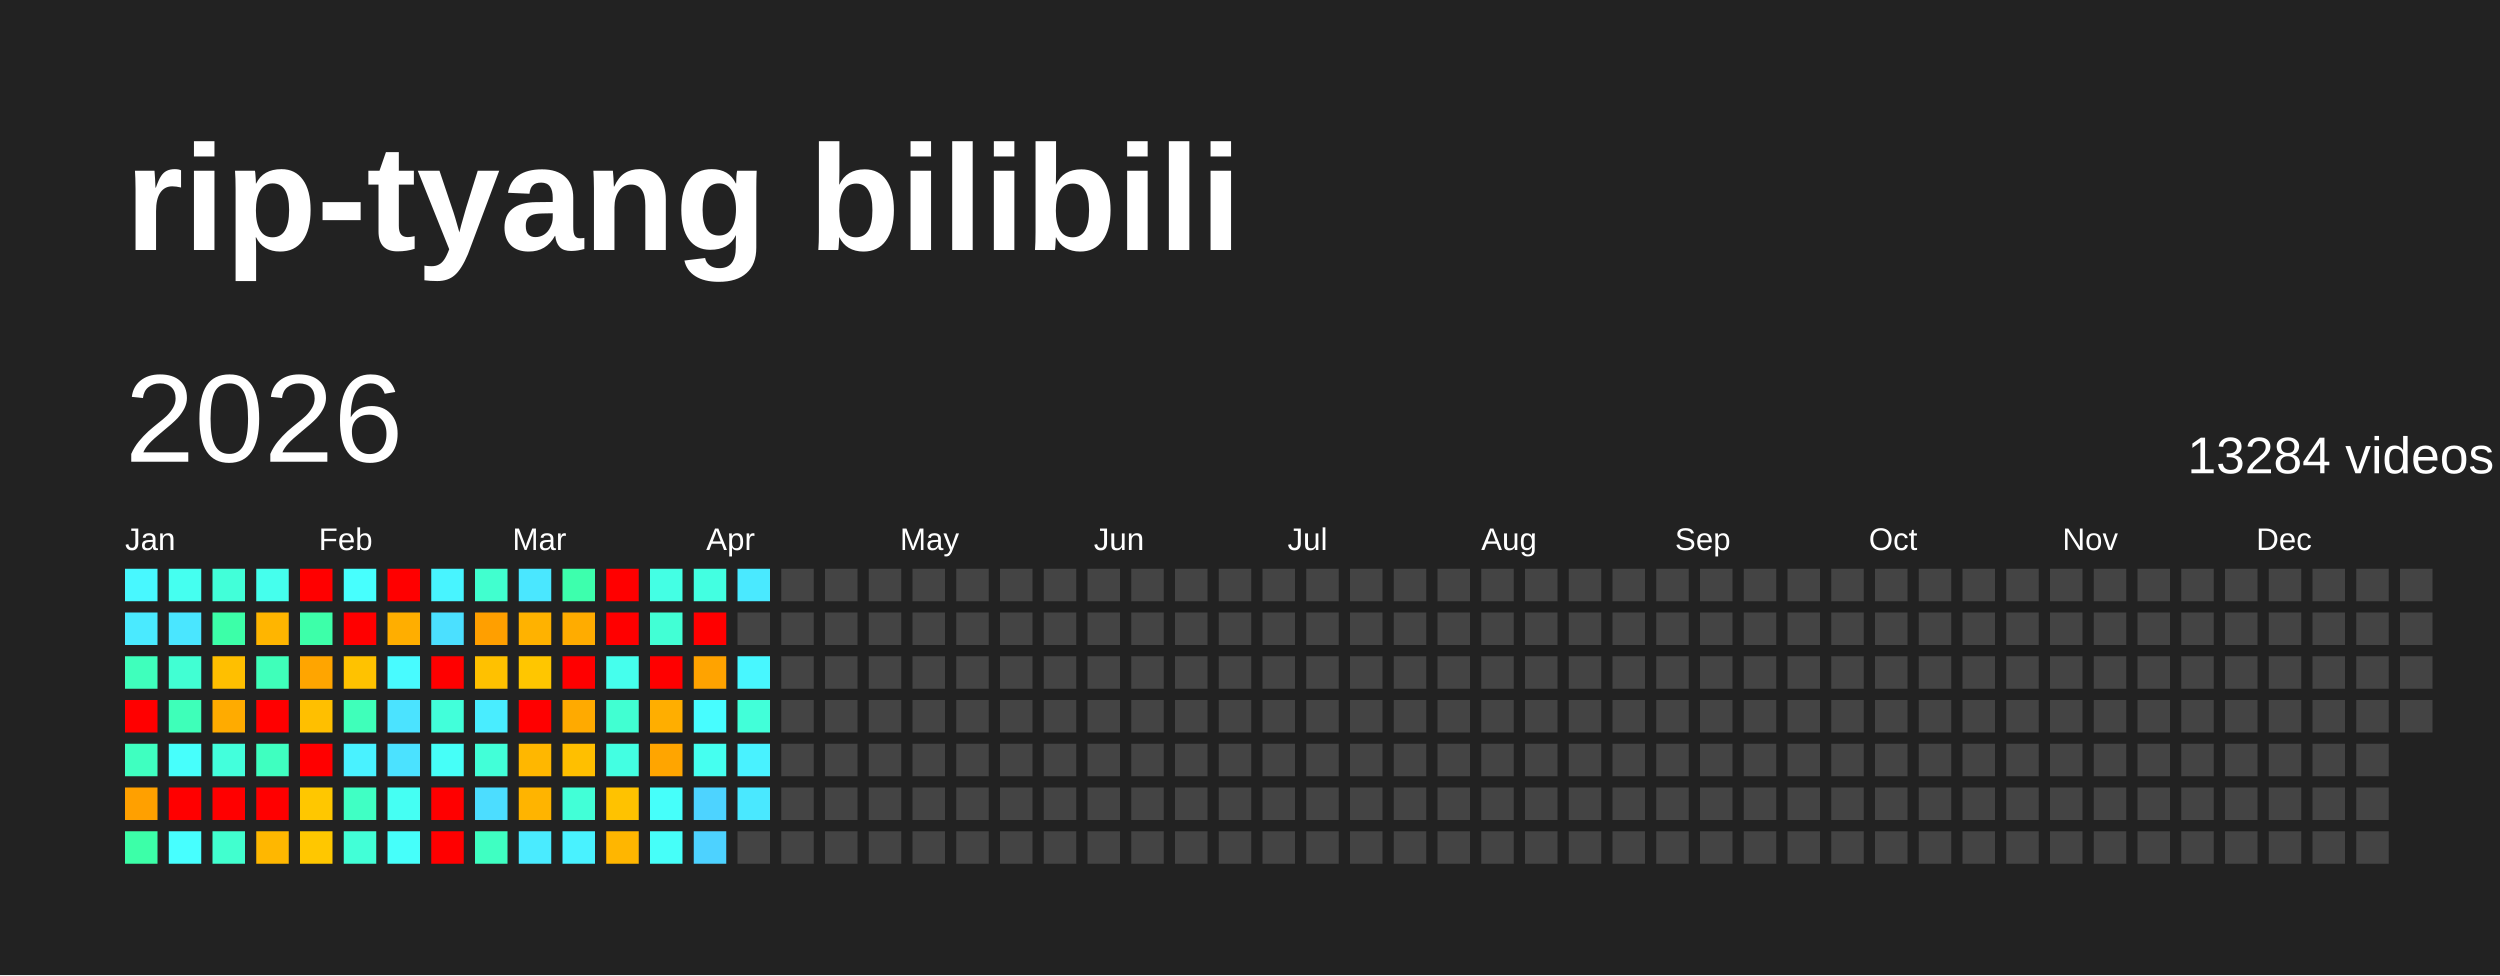
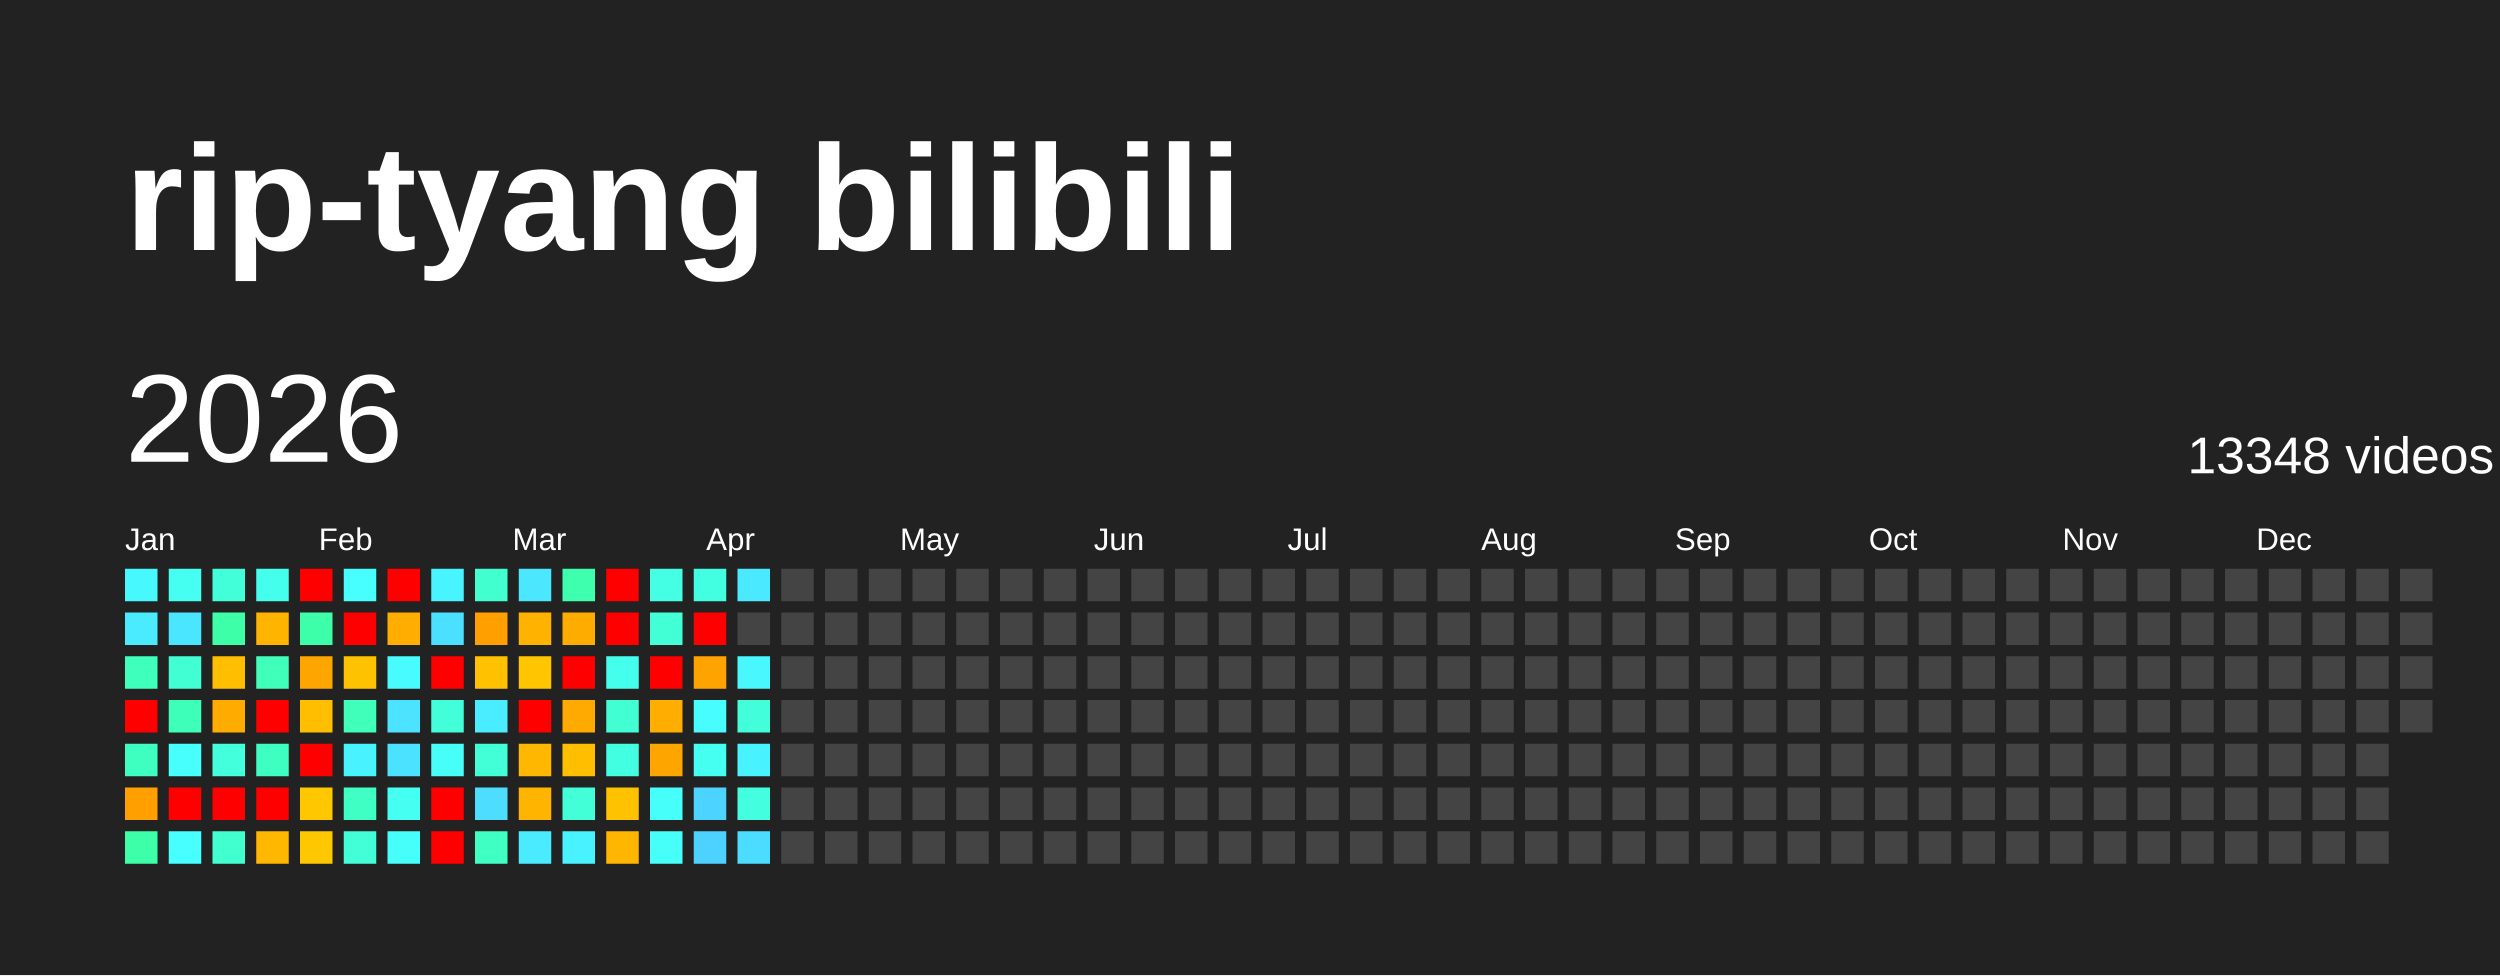
<svg xmlns="http://www.w3.org/2000/svg" baseProfile="full" height="78mm" version="1.1" viewBox="0,0,200,78" width="200mm">
  <defs />
  <rect fill="#222222" height="78" width="200" x="0" y="0" />
  <text fill="#FFFFFF" style="font-size:12px; font-family:Arial; font-weight:bold;" x="10" y="20">rip-tyang bilibili</text>
  <text dominant-baseline="hanging" fill="#FFFFFF" style="font-size:10.0px; font-family:Arial;" x="10" y="30">2026</text>
-   <text dominant-baseline="hanging" fill="#FFFFFF" style="font-size:4.125px; font-family:Arial;" x="175" y="35">13284 videos</text>
+   <text dominant-baseline="hanging" fill="#FFFFFF" style="font-size:4.125px; font-family:Arial;" x="175" y="35">13348 videos</text>
  <text fill="#FFFFFF" style="font-size:2.5px; font-family:Arial" x="10.0" y="44">Jan</text>
  <text fill="#FFFFFF" style="font-size:2.5px; font-family:Arial" x="25.5" y="44">Feb</text>
  <text fill="#FFFFFF" style="font-size:2.5px; font-family:Arial" x="41.0" y="44">Mar</text>
  <text fill="#FFFFFF" style="font-size:2.5px; font-family:Arial" x="56.5" y="44">Apr</text>
  <text fill="#FFFFFF" style="font-size:2.5px; font-family:Arial" x="72.0" y="44">May</text>
  <text fill="#FFFFFF" style="font-size:2.5px; font-family:Arial" x="87.5" y="44">Jun</text>
  <text fill="#FFFFFF" style="font-size:2.5px; font-family:Arial" x="103.0" y="44">Jul</text>
  <text fill="#FFFFFF" style="font-size:2.5px; font-family:Arial" x="118.5" y="44">Aug</text>
  <text fill="#FFFFFF" style="font-size:2.5px; font-family:Arial" x="134.0" y="44">Sep</text>
  <text fill="#FFFFFF" style="font-size:2.5px; font-family:Arial" x="149.5" y="44">Oct</text>
  <text fill="#FFFFFF" style="font-size:2.5px; font-family:Arial" x="165.0" y="44">Nov</text>
  <text fill="#FFFFFF" style="font-size:2.5px; font-family:Arial" x="180.5" y="44">Dec</text>
  <rect fill="#48f8ff" height="2.6" width="2.6" x="10.0" y="45.5" />
  <rect fill="#4aeaff" height="2.6" width="2.6" x="10.0" y="49.0" />
  <rect fill="#3fffbc" height="2.6" width="2.6" x="10.0" y="52.5" />
  <rect fill="red" height="2.6" width="2.6" x="10.0" y="56.0" />
  <rect fill="#3fffc0" height="2.6" width="2.6" x="10.0" y="59.5" />
  <rect fill="#ffa000" height="2.6" width="2.6" x="10.0" y="63.0" />
  <rect fill="#3cffa8" height="2.6" width="2.6" x="10.0" y="66.5" />
  <rect fill="#45fff0" height="2.6" width="2.6" x="13.5" y="45.5" />
  <rect fill="#4ae6ff" height="2.6" width="2.6" x="13.5" y="49.0" />
  <rect fill="#41ffd3" height="2.6" width="2.6" x="13.5" y="52.5" />
  <rect fill="#3effb9" height="2.6" width="2.6" x="13.5" y="56.0" />
  <rect fill="#47fffc" height="2.6" width="2.6" x="13.5" y="59.5" />
  <rect fill="red" height="2.6" width="2.6" x="13.5" y="63.0" />
  <rect fill="#47ffff" height="2.6" width="2.6" x="13.5" y="66.5" />
  <rect fill="#42ffd9" height="2.6" width="2.6" x="17.0" y="45.5" />
  <rect fill="#3cffa8" height="2.6" width="2.6" x="17.0" y="49.0" />
  <rect fill="#ffbf00" height="2.6" width="2.6" x="17.0" y="52.5" />
  <rect fill="#ffab00" height="2.6" width="2.6" x="17.0" y="56.0" />
  <rect fill="#43ffdc" height="2.6" width="2.6" x="17.0" y="59.5" />
  <rect fill="red" height="2.6" width="2.6" x="17.0" y="63.0" />
  <rect fill="#41ffcf" height="2.6" width="2.6" x="17.0" y="66.5" />
  <rect fill="#45ffed" height="2.6" width="2.6" x="20.5" y="45.5" />
  <rect fill="#ffb500" height="2.6" width="2.6" x="20.5" y="49.0" />
  <rect fill="#3fffba" height="2.6" width="2.6" x="20.5" y="52.5" />
  <rect fill="red" height="2.6" width="2.6" x="20.5" y="56.0" />
  <rect fill="#3fffc0" height="2.6" width="2.6" x="20.5" y="59.5" />
  <rect fill="red" height="2.6" width="2.6" x="20.5" y="63.0" />
  <rect fill="#ffb700" height="2.6" width="2.6" x="20.5" y="66.5" />
  <rect fill="red" height="2.6" width="2.6" x="24.0" y="45.5" />
  <rect fill="#3dffa9" height="2.6" width="2.6" x="24.0" y="49.0" />
  <rect fill="#ffa500" height="2.6" width="2.6" x="24.0" y="52.5" />
  <rect fill="#ffbf00" height="2.6" width="2.6" x="24.0" y="56.0" />
  <rect fill="red" height="2.6" width="2.6" x="24.0" y="59.5" />
  <rect fill="#ffc700" height="2.6" width="2.6" x="24.0" y="63.0" />
  <rect fill="#ffc700" height="2.6" width="2.6" x="24.0" y="66.5" />
  <rect fill="#47fffe" height="2.6" width="2.6" x="27.5" y="45.5" />
  <rect fill="red" height="2.6" width="2.6" x="27.5" y="49.0" />
  <rect fill="#ffc200" height="2.6" width="2.6" x="27.5" y="52.5" />
  <rect fill="#3fffba" height="2.6" width="2.6" x="27.5" y="56.0" />
  <rect fill="#49f2ff" height="2.6" width="2.6" x="27.5" y="59.5" />
  <rect fill="#40ffc4" height="2.6" width="2.6" x="27.5" y="63.0" />
  <rect fill="#42ffd7" height="2.6" width="2.6" x="27.5" y="66.5" />
  <rect fill="red" height="2.6" width="2.6" x="31.0" y="45.5" />
  <rect fill="#ffae00" height="2.6" width="2.6" x="31.0" y="49.0" />
  <rect fill="#48fbff" height="2.6" width="2.6" x="31.0" y="52.5" />
  <rect fill="#4be3ff" height="2.6" width="2.6" x="31.0" y="56.0" />
  <rect fill="#4be2ff" height="2.6" width="2.6" x="31.0" y="59.5" />
  <rect fill="#45fff3" height="2.6" width="2.6" x="31.0" y="63.0" />
  <rect fill="#46fffa" height="2.6" width="2.6" x="31.0" y="66.5" />
  <rect fill="#48f4ff" height="2.6" width="2.6" x="34.5" y="45.5" />
  <rect fill="#4be0ff" height="2.6" width="2.6" x="34.5" y="49.0" />
  <rect fill="red" height="2.6" width="2.6" x="34.5" y="52.5" />
  <rect fill="#42ffda" height="2.6" width="2.6" x="34.5" y="56.0" />
  <rect fill="#46fff8" height="2.6" width="2.6" x="34.5" y="59.5" />
  <rect fill="red" height="2.6" width="2.6" x="34.5" y="63.0" />
  <rect fill="red" height="2.6" width="2.6" x="34.5" y="66.5" />
  <rect fill="#41ffcf" height="2.6" width="2.6" x="38.0" y="45.5" />
  <rect fill="#ff9f00" height="2.6" width="2.6" x="38.0" y="49.0" />
  <rect fill="#ffc100" height="2.6" width="2.6" x="38.0" y="52.5" />
  <rect fill="#49edff" height="2.6" width="2.6" x="38.0" y="56.0" />
  <rect fill="#42ffd8" height="2.6" width="2.6" x="38.0" y="59.5" />
  <rect fill="#4cddff" height="2.6" width="2.6" x="38.0" y="63.0" />
  <rect fill="#3fffc2" height="2.6" width="2.6" x="38.0" y="66.5" />
  <rect fill="#4ae7ff" height="2.6" width="2.6" x="41.5" y="45.5" />
  <rect fill="#ffb200" height="2.6" width="2.6" x="41.5" y="49.0" />
  <rect fill="#ffc600" height="2.6" width="2.6" x="41.5" y="52.5" />
  <rect fill="red" height="2.6" width="2.6" x="41.5" y="56.0" />
  <rect fill="#ffb700" height="2.6" width="2.6" x="41.5" y="59.5" />
  <rect fill="#ffb400" height="2.6" width="2.6" x="41.5" y="63.0" />
  <rect fill="#4aebff" height="2.6" width="2.6" x="41.5" y="66.5" />
  <rect fill="#3dffad" height="2.6" width="2.6" x="45.0" y="45.5" />
  <rect fill="#ffac00" height="2.6" width="2.6" x="45.0" y="49.0" />
  <rect fill="red" height="2.6" width="2.6" x="45.0" y="52.5" />
  <rect fill="#ffaa00" height="2.6" width="2.6" x="45.0" y="56.0" />
  <rect fill="#ffbf00" height="2.6" width="2.6" x="45.0" y="59.5" />
  <rect fill="#42ffd7" height="2.6" width="2.6" x="45.0" y="63.0" />
  <rect fill="#49f2ff" height="2.6" width="2.6" x="45.0" y="66.5" />
  <rect fill="red" height="2.6" width="2.6" x="48.5" y="45.5" />
  <rect fill="red" height="2.6" width="2.6" x="48.5" y="49.0" />
  <rect fill="#45ffed" height="2.6" width="2.6" x="48.5" y="52.5" />
  <rect fill="#41ffd2" height="2.6" width="2.6" x="48.5" y="56.0" />
  <rect fill="#43ffe2" height="2.6" width="2.6" x="48.5" y="59.5" />
  <rect fill="#ffc200" height="2.6" width="2.6" x="48.5" y="63.0" />
  <rect fill="#ffb600" height="2.6" width="2.6" x="48.5" y="66.5" />
  <rect fill="#44ffe4" height="2.6" width="2.6" x="52.0" y="45.5" />
  <rect fill="#42ffd5" height="2.6" width="2.6" x="52.0" y="49.0" />
  <rect fill="red" height="2.6" width="2.6" x="52.0" y="52.5" />
  <rect fill="#ffae00" height="2.6" width="2.6" x="52.0" y="56.0" />
  <rect fill="#ffa500" height="2.6" width="2.6" x="52.0" y="59.5" />
  <rect fill="#46fffa" height="2.6" width="2.6" x="52.0" y="63.0" />
  <rect fill="#46fff9" height="2.6" width="2.6" x="52.0" y="66.5" />
  <rect fill="#43ffe1" height="2.6" width="2.6" x="55.5" y="45.5" />
  <rect fill="red" height="2.6" width="2.6" x="55.5" y="49.0" />
  <rect fill="#ffa300" height="2.6" width="2.6" x="55.5" y="52.5" />
  <rect fill="#47fdff" height="2.6" width="2.6" x="55.5" y="56.0" />
  <rect fill="#45fff0" height="2.6" width="2.6" x="55.5" y="59.5" />
  <rect fill="#4dd3ff" height="2.6" width="2.6" x="55.5" y="63.0" />
  <rect fill="#4dd2ff" height="2.6" width="2.6" x="55.5" y="66.5" />
  <rect fill="#4ae9ff" height="2.6" width="2.6" x="59.0" y="45.5" />
  <rect fill="#444444" height="2.6" width="2.6" x="59.0" y="49.0" />
  <rect fill="#48f7ff" height="2.6" width="2.6" x="59.0" y="52.5" />
  <rect fill="#42ffd9" height="2.6" width="2.6" x="59.0" y="56.0" />
  <rect fill="#49f2ff" height="2.6" width="2.6" x="59.0" y="59.5" />
-   <rect fill="#4ae8ff" height="2.6" width="2.6" x="59.0" y="63.0" />
-   <rect fill="#444444" height="2.6" width="2.6" x="59.0" y="66.5" />
+   <rect fill="#43ffe0" height="2.6" width="2.6" x="59.0" y="63.0" />
+   <rect fill="#4cdcff" height="2.6" width="2.6" x="59.0" y="66.5" />
  <rect fill="#444444" height="2.6" width="2.6" x="62.5" y="45.5" />
  <rect fill="#444444" height="2.6" width="2.6" x="62.5" y="49.0" />
  <rect fill="#444444" height="2.6" width="2.6" x="62.5" y="52.5" />
  <rect fill="#444444" height="2.6" width="2.6" x="62.5" y="56.0" />
  <rect fill="#444444" height="2.6" width="2.6" x="62.5" y="59.5" />
  <rect fill="#444444" height="2.6" width="2.6" x="62.5" y="63.0" />
  <rect fill="#444444" height="2.6" width="2.6" x="62.5" y="66.5" />
  <rect fill="#444444" height="2.6" width="2.6" x="66.0" y="45.5" />
  <rect fill="#444444" height="2.6" width="2.6" x="66.0" y="49.0" />
  <rect fill="#444444" height="2.6" width="2.6" x="66.0" y="52.5" />
  <rect fill="#444444" height="2.6" width="2.6" x="66.0" y="56.0" />
  <rect fill="#444444" height="2.6" width="2.6" x="66.0" y="59.5" />
  <rect fill="#444444" height="2.6" width="2.6" x="66.0" y="63.0" />
  <rect fill="#444444" height="2.6" width="2.6" x="66.0" y="66.5" />
  <rect fill="#444444" height="2.6" width="2.6" x="69.5" y="45.5" />
  <rect fill="#444444" height="2.6" width="2.6" x="69.5" y="49.0" />
  <rect fill="#444444" height="2.6" width="2.6" x="69.5" y="52.5" />
  <rect fill="#444444" height="2.6" width="2.6" x="69.5" y="56.0" />
  <rect fill="#444444" height="2.6" width="2.6" x="69.5" y="59.5" />
  <rect fill="#444444" height="2.6" width="2.6" x="69.5" y="63.0" />
  <rect fill="#444444" height="2.6" width="2.6" x="69.5" y="66.5" />
  <rect fill="#444444" height="2.6" width="2.6" x="73.0" y="45.5" />
  <rect fill="#444444" height="2.6" width="2.6" x="73.0" y="49.0" />
  <rect fill="#444444" height="2.6" width="2.6" x="73.0" y="52.5" />
  <rect fill="#444444" height="2.6" width="2.6" x="73.0" y="56.0" />
  <rect fill="#444444" height="2.6" width="2.6" x="73.0" y="59.5" />
  <rect fill="#444444" height="2.6" width="2.6" x="73.0" y="63.0" />
  <rect fill="#444444" height="2.6" width="2.6" x="73.0" y="66.5" />
  <rect fill="#444444" height="2.6" width="2.6" x="76.5" y="45.5" />
  <rect fill="#444444" height="2.6" width="2.6" x="76.5" y="49.0" />
  <rect fill="#444444" height="2.6" width="2.6" x="76.5" y="52.5" />
  <rect fill="#444444" height="2.6" width="2.6" x="76.5" y="56.0" />
  <rect fill="#444444" height="2.6" width="2.6" x="76.5" y="59.5" />
  <rect fill="#444444" height="2.6" width="2.6" x="76.5" y="63.0" />
  <rect fill="#444444" height="2.6" width="2.6" x="76.5" y="66.5" />
  <rect fill="#444444" height="2.6" width="2.6" x="80.0" y="45.5" />
  <rect fill="#444444" height="2.6" width="2.6" x="80.0" y="49.0" />
  <rect fill="#444444" height="2.6" width="2.6" x="80.0" y="52.5" />
  <rect fill="#444444" height="2.6" width="2.6" x="80.0" y="56.0" />
  <rect fill="#444444" height="2.6" width="2.6" x="80.0" y="59.5" />
  <rect fill="#444444" height="2.6" width="2.6" x="80.0" y="63.0" />
  <rect fill="#444444" height="2.6" width="2.6" x="80.0" y="66.5" />
  <rect fill="#444444" height="2.6" width="2.6" x="83.5" y="45.5" />
  <rect fill="#444444" height="2.6" width="2.6" x="83.5" y="49.0" />
  <rect fill="#444444" height="2.6" width="2.6" x="83.5" y="52.5" />
  <rect fill="#444444" height="2.6" width="2.6" x="83.5" y="56.0" />
  <rect fill="#444444" height="2.6" width="2.6" x="83.5" y="59.5" />
  <rect fill="#444444" height="2.6" width="2.6" x="83.5" y="63.0" />
  <rect fill="#444444" height="2.6" width="2.6" x="83.5" y="66.5" />
  <rect fill="#444444" height="2.6" width="2.6" x="87.0" y="45.5" />
  <rect fill="#444444" height="2.6" width="2.6" x="87.0" y="49.0" />
  <rect fill="#444444" height="2.6" width="2.6" x="87.0" y="52.5" />
  <rect fill="#444444" height="2.6" width="2.6" x="87.0" y="56.0" />
  <rect fill="#444444" height="2.6" width="2.6" x="87.0" y="59.5" />
  <rect fill="#444444" height="2.6" width="2.6" x="87.0" y="63.0" />
  <rect fill="#444444" height="2.6" width="2.6" x="87.0" y="66.5" />
  <rect fill="#444444" height="2.6" width="2.6" x="90.5" y="45.5" />
  <rect fill="#444444" height="2.6" width="2.6" x="90.5" y="49.0" />
  <rect fill="#444444" height="2.6" width="2.6" x="90.5" y="52.5" />
  <rect fill="#444444" height="2.6" width="2.6" x="90.5" y="56.0" />
  <rect fill="#444444" height="2.6" width="2.6" x="90.5" y="59.5" />
  <rect fill="#444444" height="2.6" width="2.6" x="90.5" y="63.0" />
  <rect fill="#444444" height="2.6" width="2.6" x="90.5" y="66.5" />
  <rect fill="#444444" height="2.6" width="2.6" x="94.0" y="45.5" />
  <rect fill="#444444" height="2.6" width="2.6" x="94.0" y="49.0" />
  <rect fill="#444444" height="2.6" width="2.6" x="94.0" y="52.5" />
  <rect fill="#444444" height="2.6" width="2.6" x="94.0" y="56.0" />
  <rect fill="#444444" height="2.6" width="2.6" x="94.0" y="59.5" />
  <rect fill="#444444" height="2.6" width="2.6" x="94.0" y="63.0" />
  <rect fill="#444444" height="2.6" width="2.6" x="94.0" y="66.5" />
  <rect fill="#444444" height="2.6" width="2.6" x="97.5" y="45.5" />
  <rect fill="#444444" height="2.6" width="2.6" x="97.5" y="49.0" />
  <rect fill="#444444" height="2.6" width="2.6" x="97.5" y="52.5" />
  <rect fill="#444444" height="2.6" width="2.6" x="97.5" y="56.0" />
  <rect fill="#444444" height="2.6" width="2.6" x="97.5" y="59.5" />
  <rect fill="#444444" height="2.6" width="2.6" x="97.5" y="63.0" />
  <rect fill="#444444" height="2.6" width="2.6" x="97.5" y="66.5" />
  <rect fill="#444444" height="2.6" width="2.6" x="101.0" y="45.5" />
  <rect fill="#444444" height="2.6" width="2.6" x="101.0" y="49.0" />
  <rect fill="#444444" height="2.6" width="2.6" x="101.0" y="52.5" />
  <rect fill="#444444" height="2.6" width="2.6" x="101.0" y="56.0" />
  <rect fill="#444444" height="2.6" width="2.6" x="101.0" y="59.5" />
  <rect fill="#444444" height="2.6" width="2.6" x="101.0" y="63.0" />
  <rect fill="#444444" height="2.6" width="2.6" x="101.0" y="66.5" />
  <rect fill="#444444" height="2.6" width="2.6" x="104.5" y="45.5" />
  <rect fill="#444444" height="2.6" width="2.6" x="104.5" y="49.0" />
  <rect fill="#444444" height="2.6" width="2.6" x="104.5" y="52.5" />
  <rect fill="#444444" height="2.6" width="2.6" x="104.5" y="56.0" />
  <rect fill="#444444" height="2.6" width="2.6" x="104.5" y="59.5" />
  <rect fill="#444444" height="2.6" width="2.6" x="104.5" y="63.0" />
  <rect fill="#444444" height="2.6" width="2.6" x="104.5" y="66.5" />
  <rect fill="#444444" height="2.6" width="2.6" x="108.0" y="45.5" />
  <rect fill="#444444" height="2.6" width="2.6" x="108.0" y="49.0" />
  <rect fill="#444444" height="2.6" width="2.6" x="108.0" y="52.5" />
  <rect fill="#444444" height="2.6" width="2.6" x="108.0" y="56.0" />
  <rect fill="#444444" height="2.6" width="2.6" x="108.0" y="59.5" />
  <rect fill="#444444" height="2.6" width="2.6" x="108.0" y="63.0" />
  <rect fill="#444444" height="2.6" width="2.6" x="108.0" y="66.5" />
  <rect fill="#444444" height="2.6" width="2.6" x="111.5" y="45.5" />
  <rect fill="#444444" height="2.6" width="2.6" x="111.5" y="49.0" />
  <rect fill="#444444" height="2.6" width="2.6" x="111.5" y="52.5" />
  <rect fill="#444444" height="2.6" width="2.6" x="111.5" y="56.0" />
  <rect fill="#444444" height="2.6" width="2.6" x="111.5" y="59.5" />
  <rect fill="#444444" height="2.6" width="2.6" x="111.5" y="63.0" />
  <rect fill="#444444" height="2.6" width="2.6" x="111.5" y="66.5" />
  <rect fill="#444444" height="2.6" width="2.6" x="115.0" y="45.5" />
  <rect fill="#444444" height="2.6" width="2.6" x="115.0" y="49.0" />
  <rect fill="#444444" height="2.6" width="2.6" x="115.0" y="52.5" />
  <rect fill="#444444" height="2.6" width="2.6" x="115.0" y="56.0" />
  <rect fill="#444444" height="2.6" width="2.6" x="115.0" y="59.5" />
  <rect fill="#444444" height="2.6" width="2.6" x="115.0" y="63.0" />
  <rect fill="#444444" height="2.6" width="2.6" x="115.0" y="66.5" />
  <rect fill="#444444" height="2.6" width="2.6" x="118.5" y="45.5" />
  <rect fill="#444444" height="2.6" width="2.6" x="118.5" y="49.0" />
  <rect fill="#444444" height="2.6" width="2.6" x="118.5" y="52.5" />
  <rect fill="#444444" height="2.6" width="2.6" x="118.5" y="56.0" />
  <rect fill="#444444" height="2.6" width="2.6" x="118.5" y="59.5" />
  <rect fill="#444444" height="2.6" width="2.6" x="118.5" y="63.0" />
  <rect fill="#444444" height="2.6" width="2.6" x="118.5" y="66.5" />
  <rect fill="#444444" height="2.6" width="2.6" x="122.0" y="45.5" />
  <rect fill="#444444" height="2.6" width="2.6" x="122.0" y="49.0" />
  <rect fill="#444444" height="2.6" width="2.6" x="122.0" y="52.5" />
  <rect fill="#444444" height="2.6" width="2.6" x="122.0" y="56.0" />
  <rect fill="#444444" height="2.6" width="2.6" x="122.0" y="59.5" />
  <rect fill="#444444" height="2.6" width="2.6" x="122.0" y="63.0" />
  <rect fill="#444444" height="2.6" width="2.6" x="122.0" y="66.5" />
  <rect fill="#444444" height="2.6" width="2.6" x="125.5" y="45.5" />
  <rect fill="#444444" height="2.6" width="2.6" x="125.5" y="49.0" />
  <rect fill="#444444" height="2.6" width="2.6" x="125.5" y="52.5" />
  <rect fill="#444444" height="2.6" width="2.6" x="125.5" y="56.0" />
  <rect fill="#444444" height="2.6" width="2.6" x="125.5" y="59.5" />
  <rect fill="#444444" height="2.6" width="2.6" x="125.5" y="63.0" />
  <rect fill="#444444" height="2.6" width="2.6" x="125.5" y="66.5" />
  <rect fill="#444444" height="2.6" width="2.6" x="129.0" y="45.5" />
  <rect fill="#444444" height="2.6" width="2.6" x="129.0" y="49.0" />
  <rect fill="#444444" height="2.6" width="2.6" x="129.0" y="52.5" />
  <rect fill="#444444" height="2.6" width="2.6" x="129.0" y="56.0" />
  <rect fill="#444444" height="2.6" width="2.6" x="129.0" y="59.5" />
  <rect fill="#444444" height="2.6" width="2.6" x="129.0" y="63.0" />
  <rect fill="#444444" height="2.6" width="2.6" x="129.0" y="66.5" />
  <rect fill="#444444" height="2.6" width="2.6" x="132.5" y="45.5" />
  <rect fill="#444444" height="2.6" width="2.6" x="132.5" y="49.0" />
  <rect fill="#444444" height="2.6" width="2.6" x="132.5" y="52.5" />
  <rect fill="#444444" height="2.6" width="2.6" x="132.5" y="56.0" />
  <rect fill="#444444" height="2.6" width="2.6" x="132.5" y="59.5" />
  <rect fill="#444444" height="2.6" width="2.6" x="132.5" y="63.0" />
  <rect fill="#444444" height="2.6" width="2.6" x="132.5" y="66.5" />
  <rect fill="#444444" height="2.6" width="2.6" x="136.0" y="45.5" />
  <rect fill="#444444" height="2.6" width="2.6" x="136.0" y="49.0" />
  <rect fill="#444444" height="2.6" width="2.6" x="136.0" y="52.5" />
  <rect fill="#444444" height="2.6" width="2.6" x="136.0" y="56.0" />
  <rect fill="#444444" height="2.6" width="2.6" x="136.0" y="59.5" />
  <rect fill="#444444" height="2.6" width="2.6" x="136.0" y="63.0" />
  <rect fill="#444444" height="2.6" width="2.6" x="136.0" y="66.5" />
  <rect fill="#444444" height="2.6" width="2.6" x="139.5" y="45.5" />
  <rect fill="#444444" height="2.6" width="2.6" x="139.5" y="49.0" />
  <rect fill="#444444" height="2.6" width="2.6" x="139.5" y="52.5" />
  <rect fill="#444444" height="2.6" width="2.6" x="139.5" y="56.0" />
  <rect fill="#444444" height="2.6" width="2.6" x="139.5" y="59.5" />
  <rect fill="#444444" height="2.6" width="2.6" x="139.5" y="63.0" />
  <rect fill="#444444" height="2.6" width="2.6" x="139.5" y="66.5" />
  <rect fill="#444444" height="2.6" width="2.6" x="143.0" y="45.5" />
  <rect fill="#444444" height="2.6" width="2.6" x="143.0" y="49.0" />
  <rect fill="#444444" height="2.6" width="2.6" x="143.0" y="52.5" />
  <rect fill="#444444" height="2.6" width="2.6" x="143.0" y="56.0" />
  <rect fill="#444444" height="2.6" width="2.6" x="143.0" y="59.5" />
  <rect fill="#444444" height="2.6" width="2.6" x="143.0" y="63.0" />
  <rect fill="#444444" height="2.6" width="2.6" x="143.0" y="66.5" />
  <rect fill="#444444" height="2.6" width="2.6" x="146.5" y="45.5" />
  <rect fill="#444444" height="2.6" width="2.6" x="146.5" y="49.0" />
  <rect fill="#444444" height="2.6" width="2.6" x="146.5" y="52.5" />
  <rect fill="#444444" height="2.6" width="2.6" x="146.5" y="56.0" />
  <rect fill="#444444" height="2.6" width="2.6" x="146.5" y="59.5" />
  <rect fill="#444444" height="2.6" width="2.6" x="146.5" y="63.0" />
  <rect fill="#444444" height="2.6" width="2.6" x="146.5" y="66.5" />
  <rect fill="#444444" height="2.6" width="2.6" x="150.0" y="45.5" />
  <rect fill="#444444" height="2.6" width="2.6" x="150.0" y="49.0" />
  <rect fill="#444444" height="2.6" width="2.6" x="150.0" y="52.5" />
  <rect fill="#444444" height="2.6" width="2.6" x="150.0" y="56.0" />
  <rect fill="#444444" height="2.6" width="2.6" x="150.0" y="59.5" />
  <rect fill="#444444" height="2.6" width="2.6" x="150.0" y="63.0" />
  <rect fill="#444444" height="2.6" width="2.6" x="150.0" y="66.5" />
  <rect fill="#444444" height="2.6" width="2.6" x="153.5" y="45.5" />
  <rect fill="#444444" height="2.6" width="2.6" x="153.5" y="49.0" />
  <rect fill="#444444" height="2.6" width="2.6" x="153.5" y="52.5" />
  <rect fill="#444444" height="2.6" width="2.6" x="153.5" y="56.0" />
  <rect fill="#444444" height="2.6" width="2.6" x="153.5" y="59.5" />
  <rect fill="#444444" height="2.6" width="2.6" x="153.5" y="63.0" />
  <rect fill="#444444" height="2.6" width="2.6" x="153.5" y="66.5" />
  <rect fill="#444444" height="2.6" width="2.6" x="157.0" y="45.5" />
  <rect fill="#444444" height="2.6" width="2.6" x="157.0" y="49.0" />
  <rect fill="#444444" height="2.6" width="2.6" x="157.0" y="52.5" />
  <rect fill="#444444" height="2.6" width="2.6" x="157.0" y="56.0" />
  <rect fill="#444444" height="2.6" width="2.6" x="157.0" y="59.5" />
  <rect fill="#444444" height="2.6" width="2.6" x="157.0" y="63.0" />
  <rect fill="#444444" height="2.6" width="2.6" x="157.0" y="66.5" />
  <rect fill="#444444" height="2.6" width="2.6" x="160.5" y="45.5" />
  <rect fill="#444444" height="2.6" width="2.6" x="160.5" y="49.0" />
  <rect fill="#444444" height="2.6" width="2.6" x="160.5" y="52.5" />
  <rect fill="#444444" height="2.6" width="2.6" x="160.5" y="56.0" />
  <rect fill="#444444" height="2.6" width="2.6" x="160.5" y="59.5" />
  <rect fill="#444444" height="2.6" width="2.6" x="160.5" y="63.0" />
  <rect fill="#444444" height="2.6" width="2.6" x="160.5" y="66.5" />
  <rect fill="#444444" height="2.6" width="2.6" x="164.0" y="45.5" />
  <rect fill="#444444" height="2.6" width="2.6" x="164.0" y="49.0" />
  <rect fill="#444444" height="2.6" width="2.6" x="164.0" y="52.5" />
  <rect fill="#444444" height="2.6" width="2.6" x="164.0" y="56.0" />
  <rect fill="#444444" height="2.6" width="2.6" x="164.0" y="59.5" />
  <rect fill="#444444" height="2.6" width="2.6" x="164.0" y="63.0" />
  <rect fill="#444444" height="2.6" width="2.6" x="164.0" y="66.5" />
  <rect fill="#444444" height="2.6" width="2.6" x="167.5" y="45.5" />
  <rect fill="#444444" height="2.6" width="2.6" x="167.5" y="49.0" />
  <rect fill="#444444" height="2.6" width="2.6" x="167.5" y="52.5" />
  <rect fill="#444444" height="2.6" width="2.6" x="167.5" y="56.0" />
  <rect fill="#444444" height="2.6" width="2.6" x="167.5" y="59.5" />
  <rect fill="#444444" height="2.6" width="2.6" x="167.5" y="63.0" />
  <rect fill="#444444" height="2.6" width="2.6" x="167.5" y="66.5" />
  <rect fill="#444444" height="2.6" width="2.6" x="171.0" y="45.5" />
  <rect fill="#444444" height="2.6" width="2.6" x="171.0" y="49.0" />
  <rect fill="#444444" height="2.6" width="2.6" x="171.0" y="52.5" />
  <rect fill="#444444" height="2.6" width="2.6" x="171.0" y="56.0" />
  <rect fill="#444444" height="2.6" width="2.6" x="171.0" y="59.5" />
  <rect fill="#444444" height="2.6" width="2.6" x="171.0" y="63.0" />
  <rect fill="#444444" height="2.6" width="2.6" x="171.0" y="66.5" />
  <rect fill="#444444" height="2.6" width="2.6" x="174.5" y="45.5" />
  <rect fill="#444444" height="2.6" width="2.6" x="174.5" y="49.0" />
  <rect fill="#444444" height="2.6" width="2.6" x="174.5" y="52.5" />
  <rect fill="#444444" height="2.6" width="2.6" x="174.5" y="56.0" />
  <rect fill="#444444" height="2.6" width="2.6" x="174.5" y="59.5" />
  <rect fill="#444444" height="2.6" width="2.6" x="174.5" y="63.0" />
  <rect fill="#444444" height="2.6" width="2.6" x="174.5" y="66.5" />
  <rect fill="#444444" height="2.6" width="2.6" x="178.0" y="45.5" />
  <rect fill="#444444" height="2.6" width="2.6" x="178.0" y="49.0" />
  <rect fill="#444444" height="2.6" width="2.6" x="178.0" y="52.5" />
  <rect fill="#444444" height="2.6" width="2.6" x="178.0" y="56.0" />
  <rect fill="#444444" height="2.6" width="2.6" x="178.0" y="59.5" />
  <rect fill="#444444" height="2.6" width="2.6" x="178.0" y="63.0" />
  <rect fill="#444444" height="2.6" width="2.6" x="178.0" y="66.5" />
  <rect fill="#444444" height="2.6" width="2.6" x="181.5" y="45.5" />
  <rect fill="#444444" height="2.6" width="2.6" x="181.5" y="49.0" />
  <rect fill="#444444" height="2.6" width="2.6" x="181.5" y="52.5" />
  <rect fill="#444444" height="2.6" width="2.6" x="181.5" y="56.0" />
  <rect fill="#444444" height="2.6" width="2.6" x="181.5" y="59.5" />
  <rect fill="#444444" height="2.6" width="2.6" x="181.5" y="63.0" />
  <rect fill="#444444" height="2.6" width="2.6" x="181.5" y="66.5" />
  <rect fill="#444444" height="2.6" width="2.6" x="185.0" y="45.5" />
  <rect fill="#444444" height="2.6" width="2.6" x="185.0" y="49.0" />
  <rect fill="#444444" height="2.6" width="2.6" x="185.0" y="52.5" />
  <rect fill="#444444" height="2.6" width="2.6" x="185.0" y="56.0" />
  <rect fill="#444444" height="2.6" width="2.6" x="185.0" y="59.5" />
  <rect fill="#444444" height="2.6" width="2.6" x="185.0" y="63.0" />
  <rect fill="#444444" height="2.6" width="2.6" x="185.0" y="66.5" />
  <rect fill="#444444" height="2.6" width="2.6" x="188.5" y="45.5" />
  <rect fill="#444444" height="2.6" width="2.6" x="188.5" y="49.0" />
  <rect fill="#444444" height="2.6" width="2.6" x="188.5" y="52.5" />
  <rect fill="#444444" height="2.6" width="2.6" x="188.5" y="56.0" />
  <rect fill="#444444" height="2.6" width="2.6" x="188.5" y="59.5" />
  <rect fill="#444444" height="2.6" width="2.6" x="188.5" y="63.0" />
  <rect fill="#444444" height="2.6" width="2.6" x="188.5" y="66.5" />
  <rect fill="#444444" height="2.6" width="2.6" x="192.0" y="45.5" />
  <rect fill="#444444" height="2.6" width="2.6" x="192.0" y="49.0" />
  <rect fill="#444444" height="2.6" width="2.6" x="192.0" y="52.5" />
  <rect fill="#444444" height="2.6" width="2.6" x="192.0" y="56.0" />
</svg>
